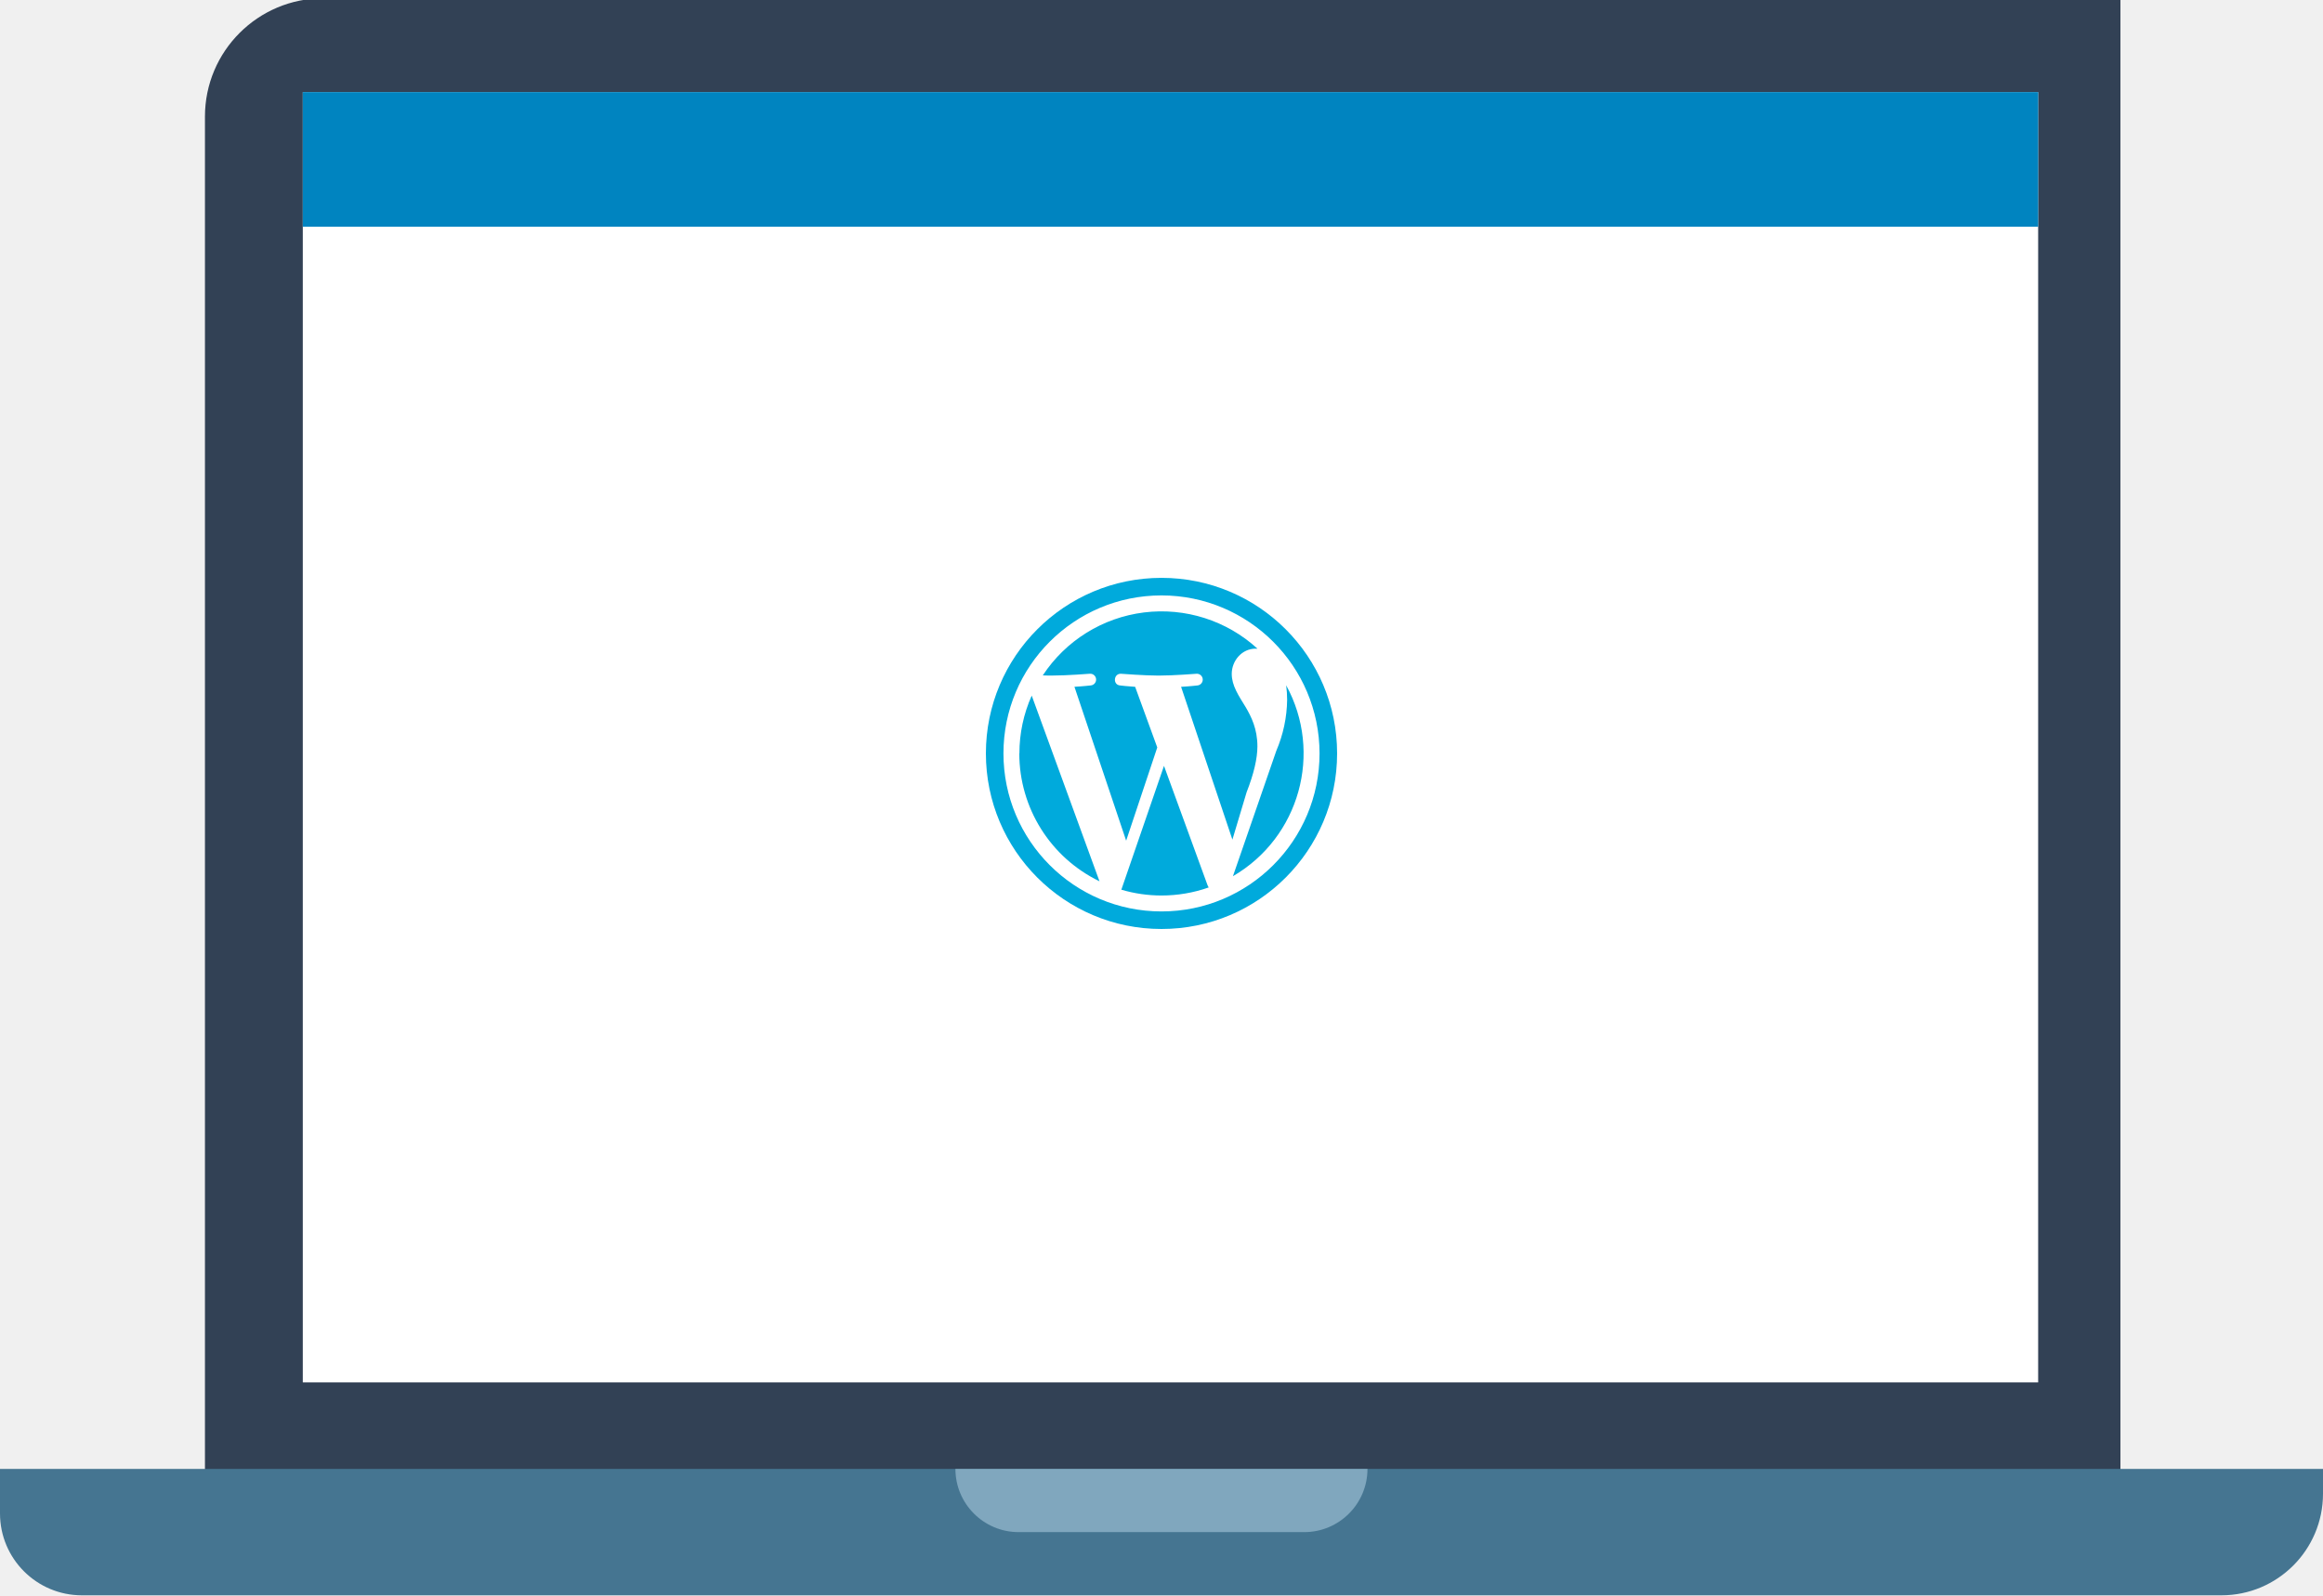
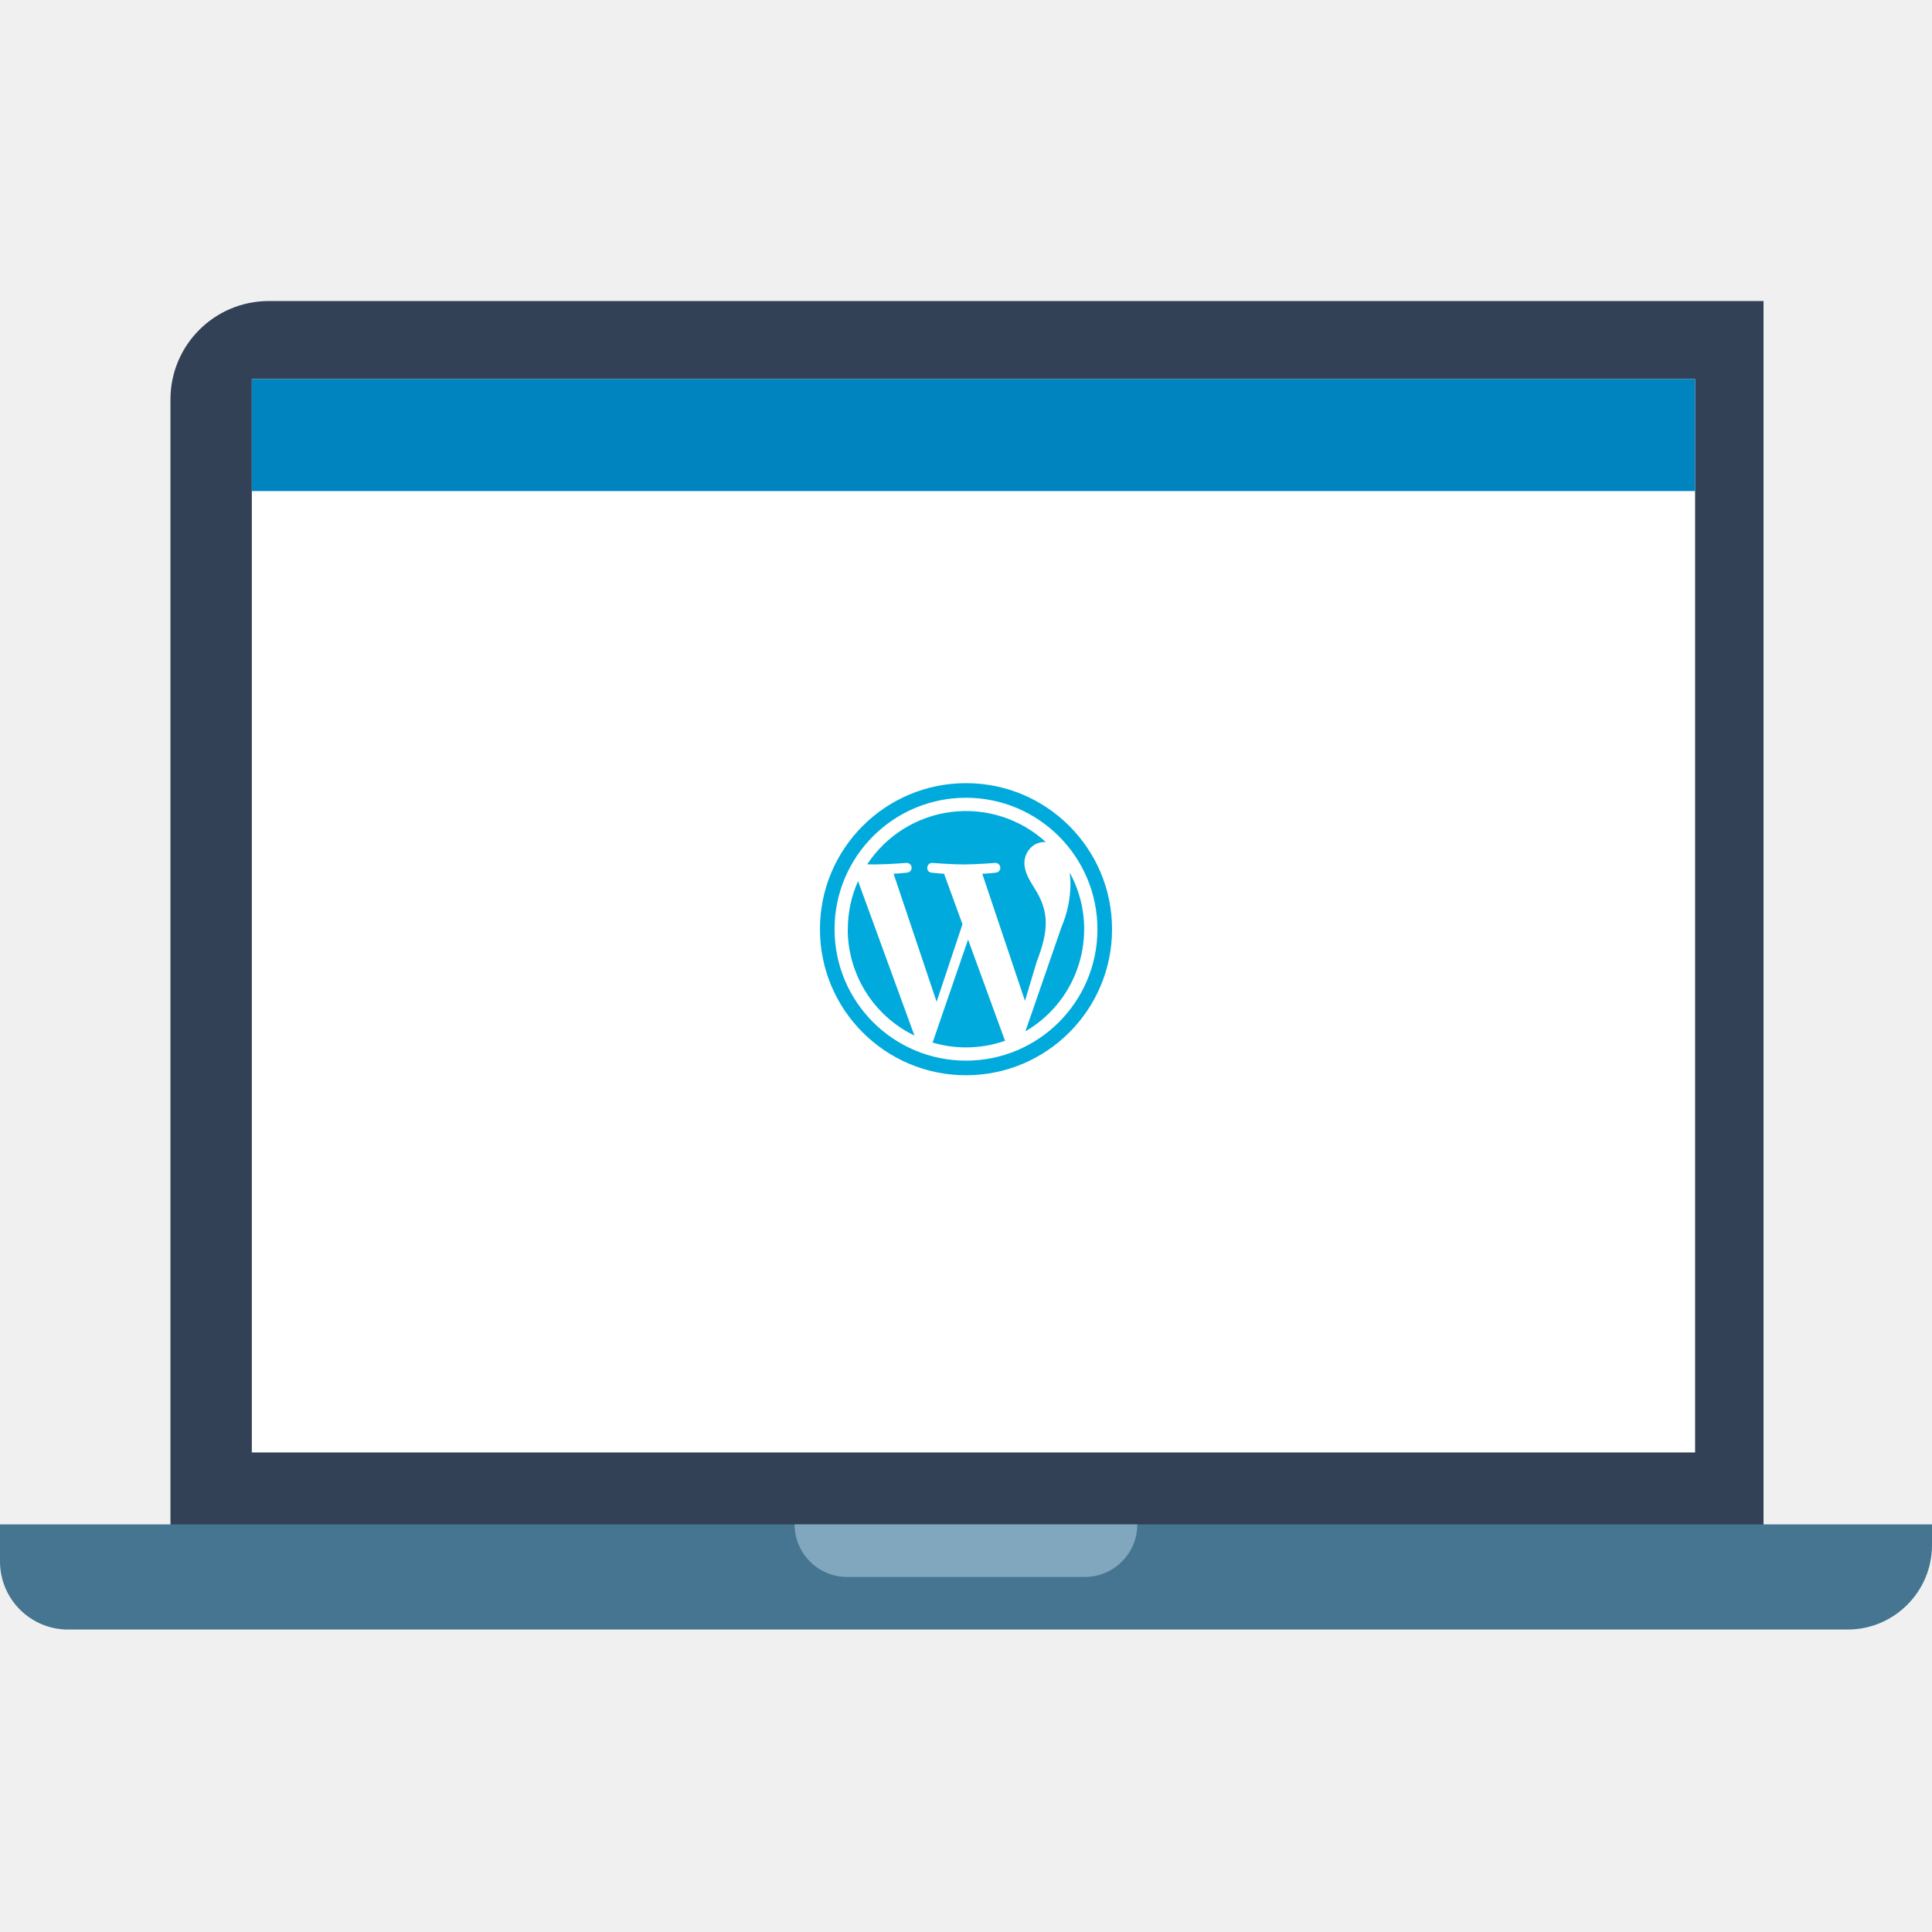
- <svg xmlns="http://www.w3.org/2000/svg" id="Layer_2" data-name="Layer 2" viewBox="0 0 840 577">
+ <svg xmlns="http://www.w3.org/2000/svg" height="400" width="400" id="Layer_2" data-name="Layer 2" viewBox="0 0 840 577">
  <defs>
    <style>.cls-1{fill:#324155;}.cls-2{fill:#fff;}.cls-3{fill:#457591;}.cls-4{fill:#80a7be;}.cls-5{fill:#0084c0;}.cls-6{fill:#00aadc;}</style>
  </defs>
  <path class="cls-1" d="M116.9-.62H766.75a0,0,0,0,1,0,0v535.1a0,0,0,0,1,0,0H74.11a0,0,0,0,1,0,0V42.17A42.79,42.79,0,0,1,116.9-.62Z" />
  <polyline class="cls-2" points="109.49 500 109.49 33.31 737 33.31 737 500 143.41 500" />
  <path class="cls-3" d="M0,531.28H840a0,0,0,0,1,0,0v9A36.74,36.74,0,0,1,803.26,577H29.61A29.61,29.61,0,0,1,0,547.39V531.28a0,0,0,0,1,0,0Z" />
  <path class="cls-4" d="M471.66,554.14H368.34a22.86,22.86,0,0,1-22.86-22.86h149A22.86,22.86,0,0,1,471.66,554.14Z" />
  <polyline class="cls-5" points="109.49 82 109.49 33.31 737 33.31 737 82 143.41 82" />
  <g id="logo">
    <circle class="cls-6" cx="420" cy="272.5" r="63.5" />
    <path class="cls-2" d="M420,215.35a57.15,57.15,0,1,0,57.15,57.15A57.21,57.21,0,0,0,420,215.35ZM368.62,272.5a51.11,51.11,0,0,1,4.45-20.91l24.51,67.16a51.39,51.39,0,0,1-29-46.24ZM420,323.89a51.33,51.33,0,0,1-14.52-2.1L420.9,277l15.79,43.27a5.74,5.74,0,0,0,.37.71A51.31,51.31,0,0,1,420,323.89Zm7.08-75.48c3.09-.16,5.88-.49,5.88-.49a2.12,2.12,0,0,0-.33-4.23s-8.32.66-13.7.66c-5,0-13.53-.66-13.53-.66-2.77-.17-3.09,4.07-.32,4.23,0,0,2.62.33,5.39.49l8,21.93-11.25,33.72L388.52,248.4c3.1-.16,5.88-.49,5.88-.49a2.12,2.12,0,0,0-.33-4.23s-8.32.66-13.69.66c-1,0-2.1,0-3.31-.06a51.37,51.37,0,0,1,77.63-9.67c-.22,0-.44,0-.67,0-5,0-8.63,4.4-8.63,9.12,0,4.23,2.45,7.81,5.05,12.05,2,3.42,4.23,7.82,4.23,14.17q0,6.6-3.91,16.61l-5.13,17.12L427.08,248.4Zm18.75,68.5,15.69-45.37a48.5,48.5,0,0,0,3.91-18.41,39.49,39.49,0,0,0-.35-5.28,51.38,51.38,0,0,1-19.25,69.06Z" />
  </g>
</svg>
